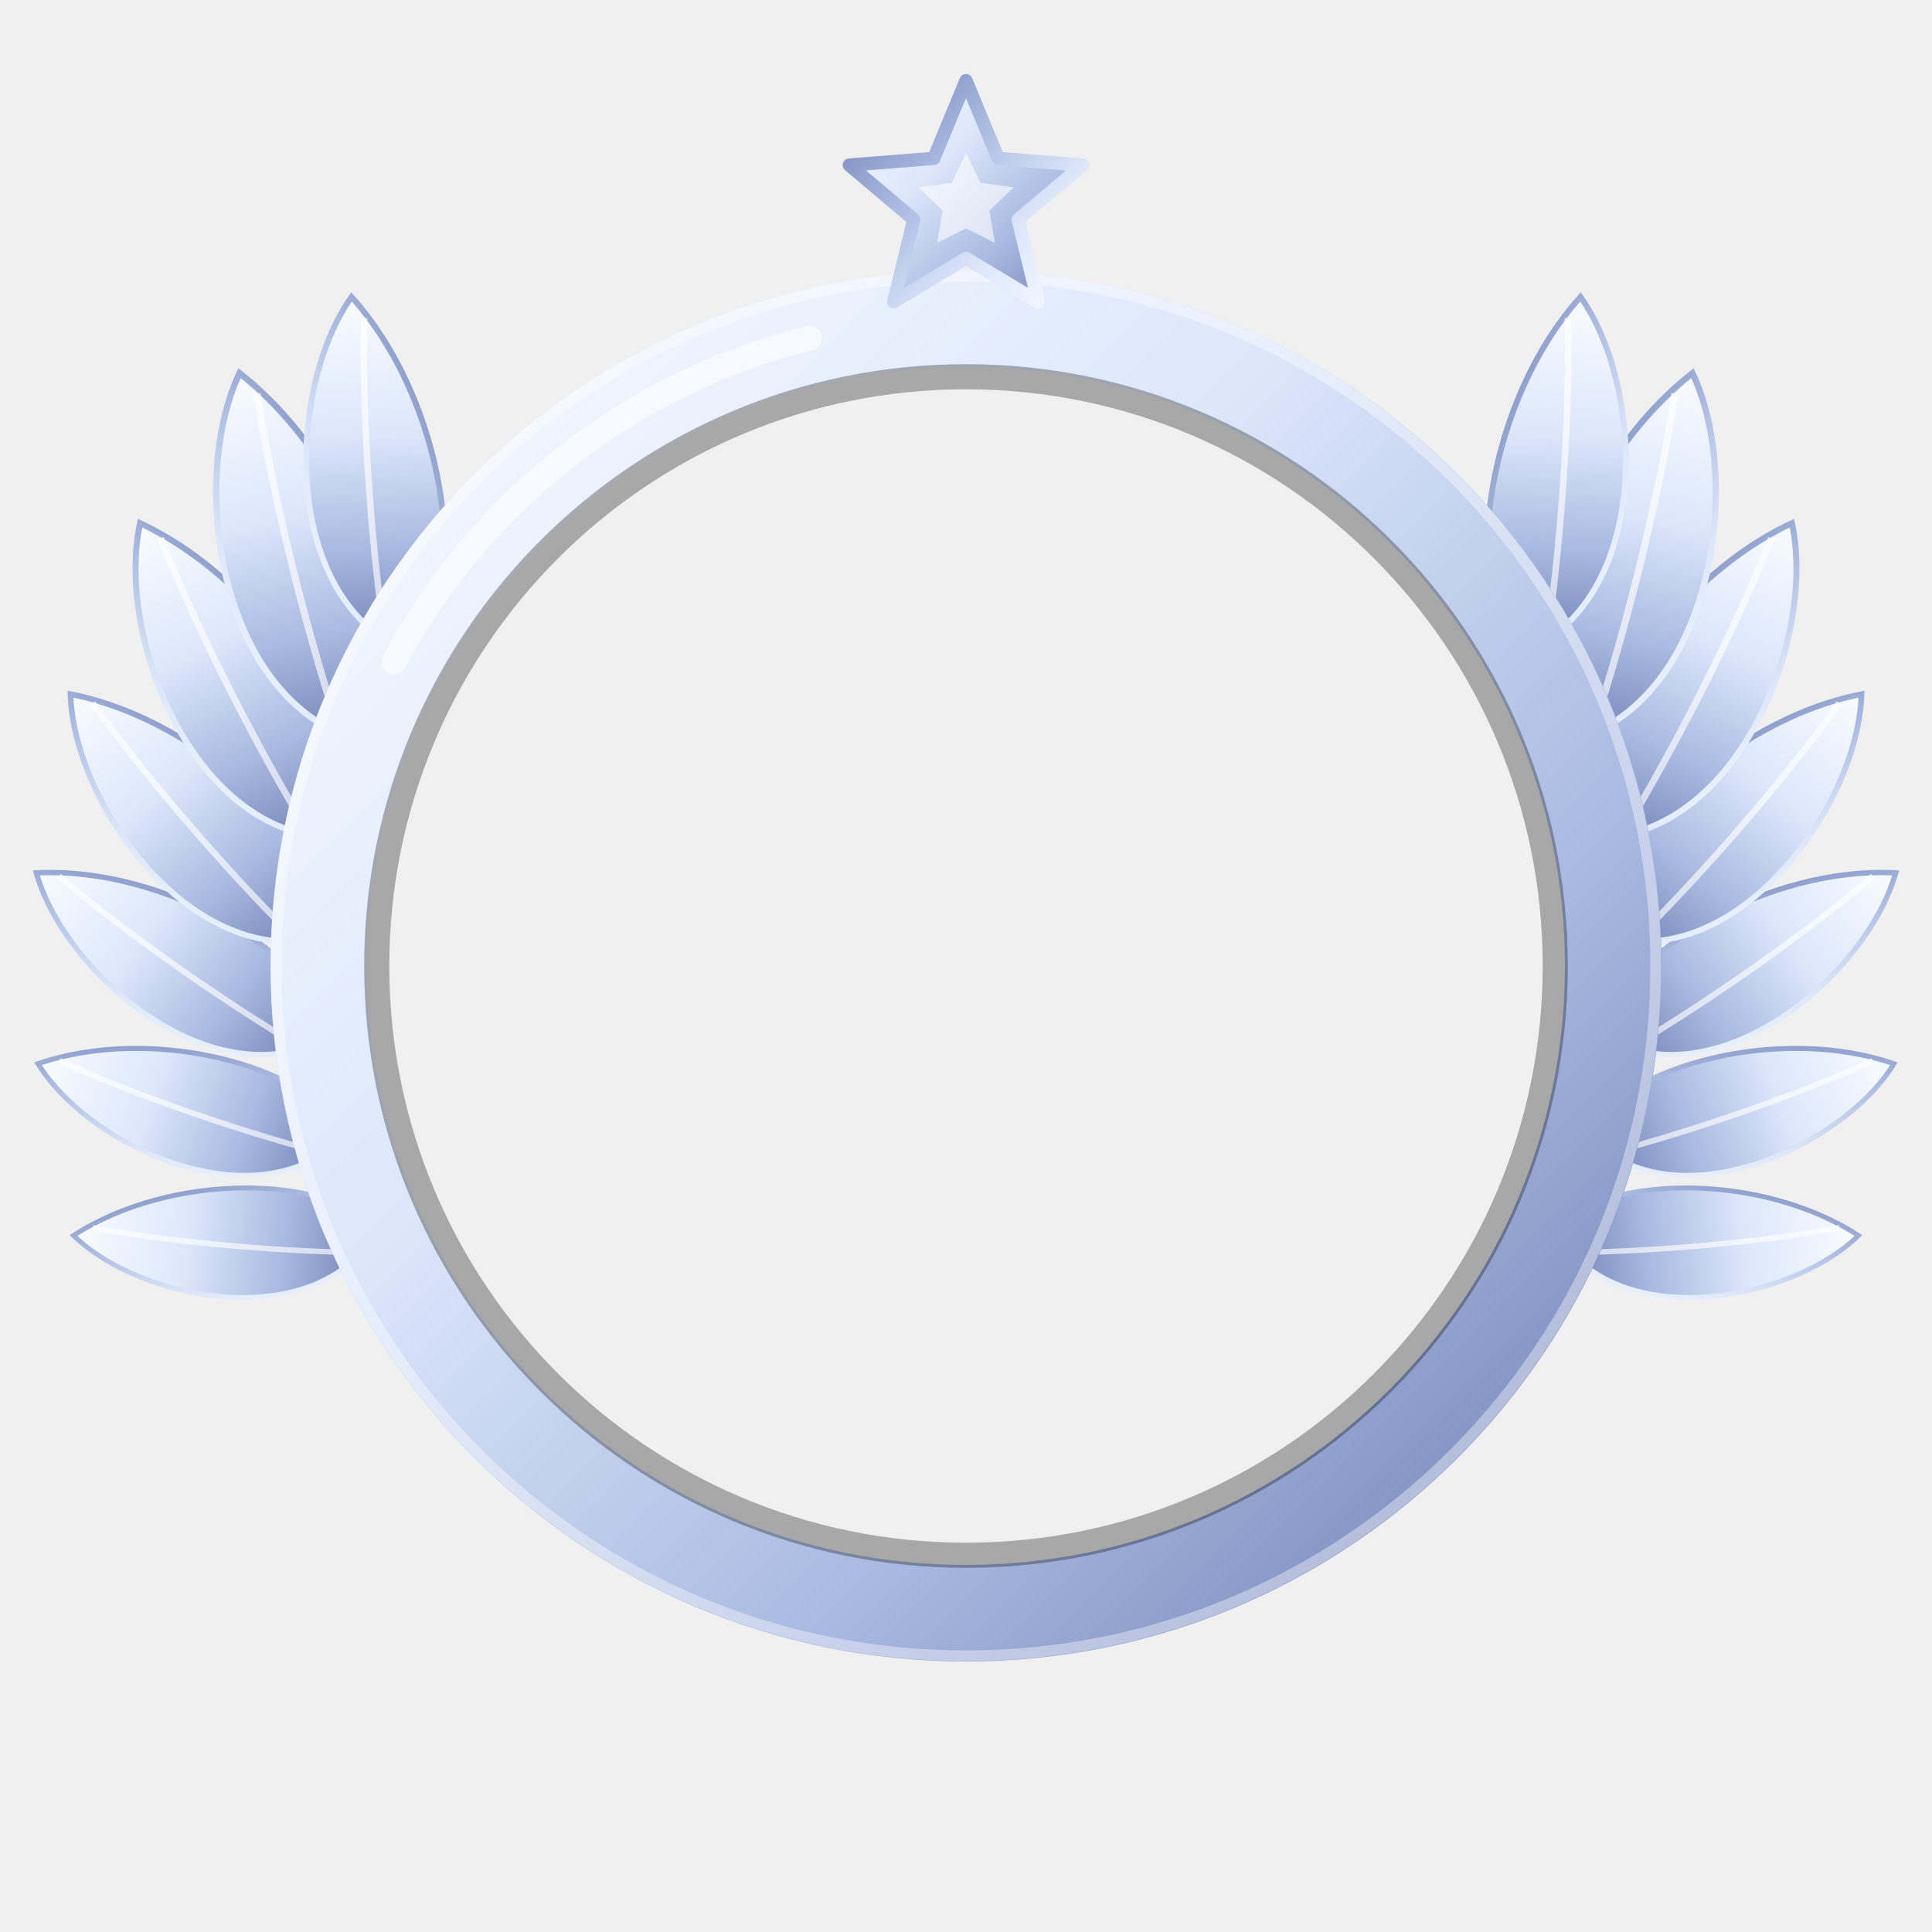
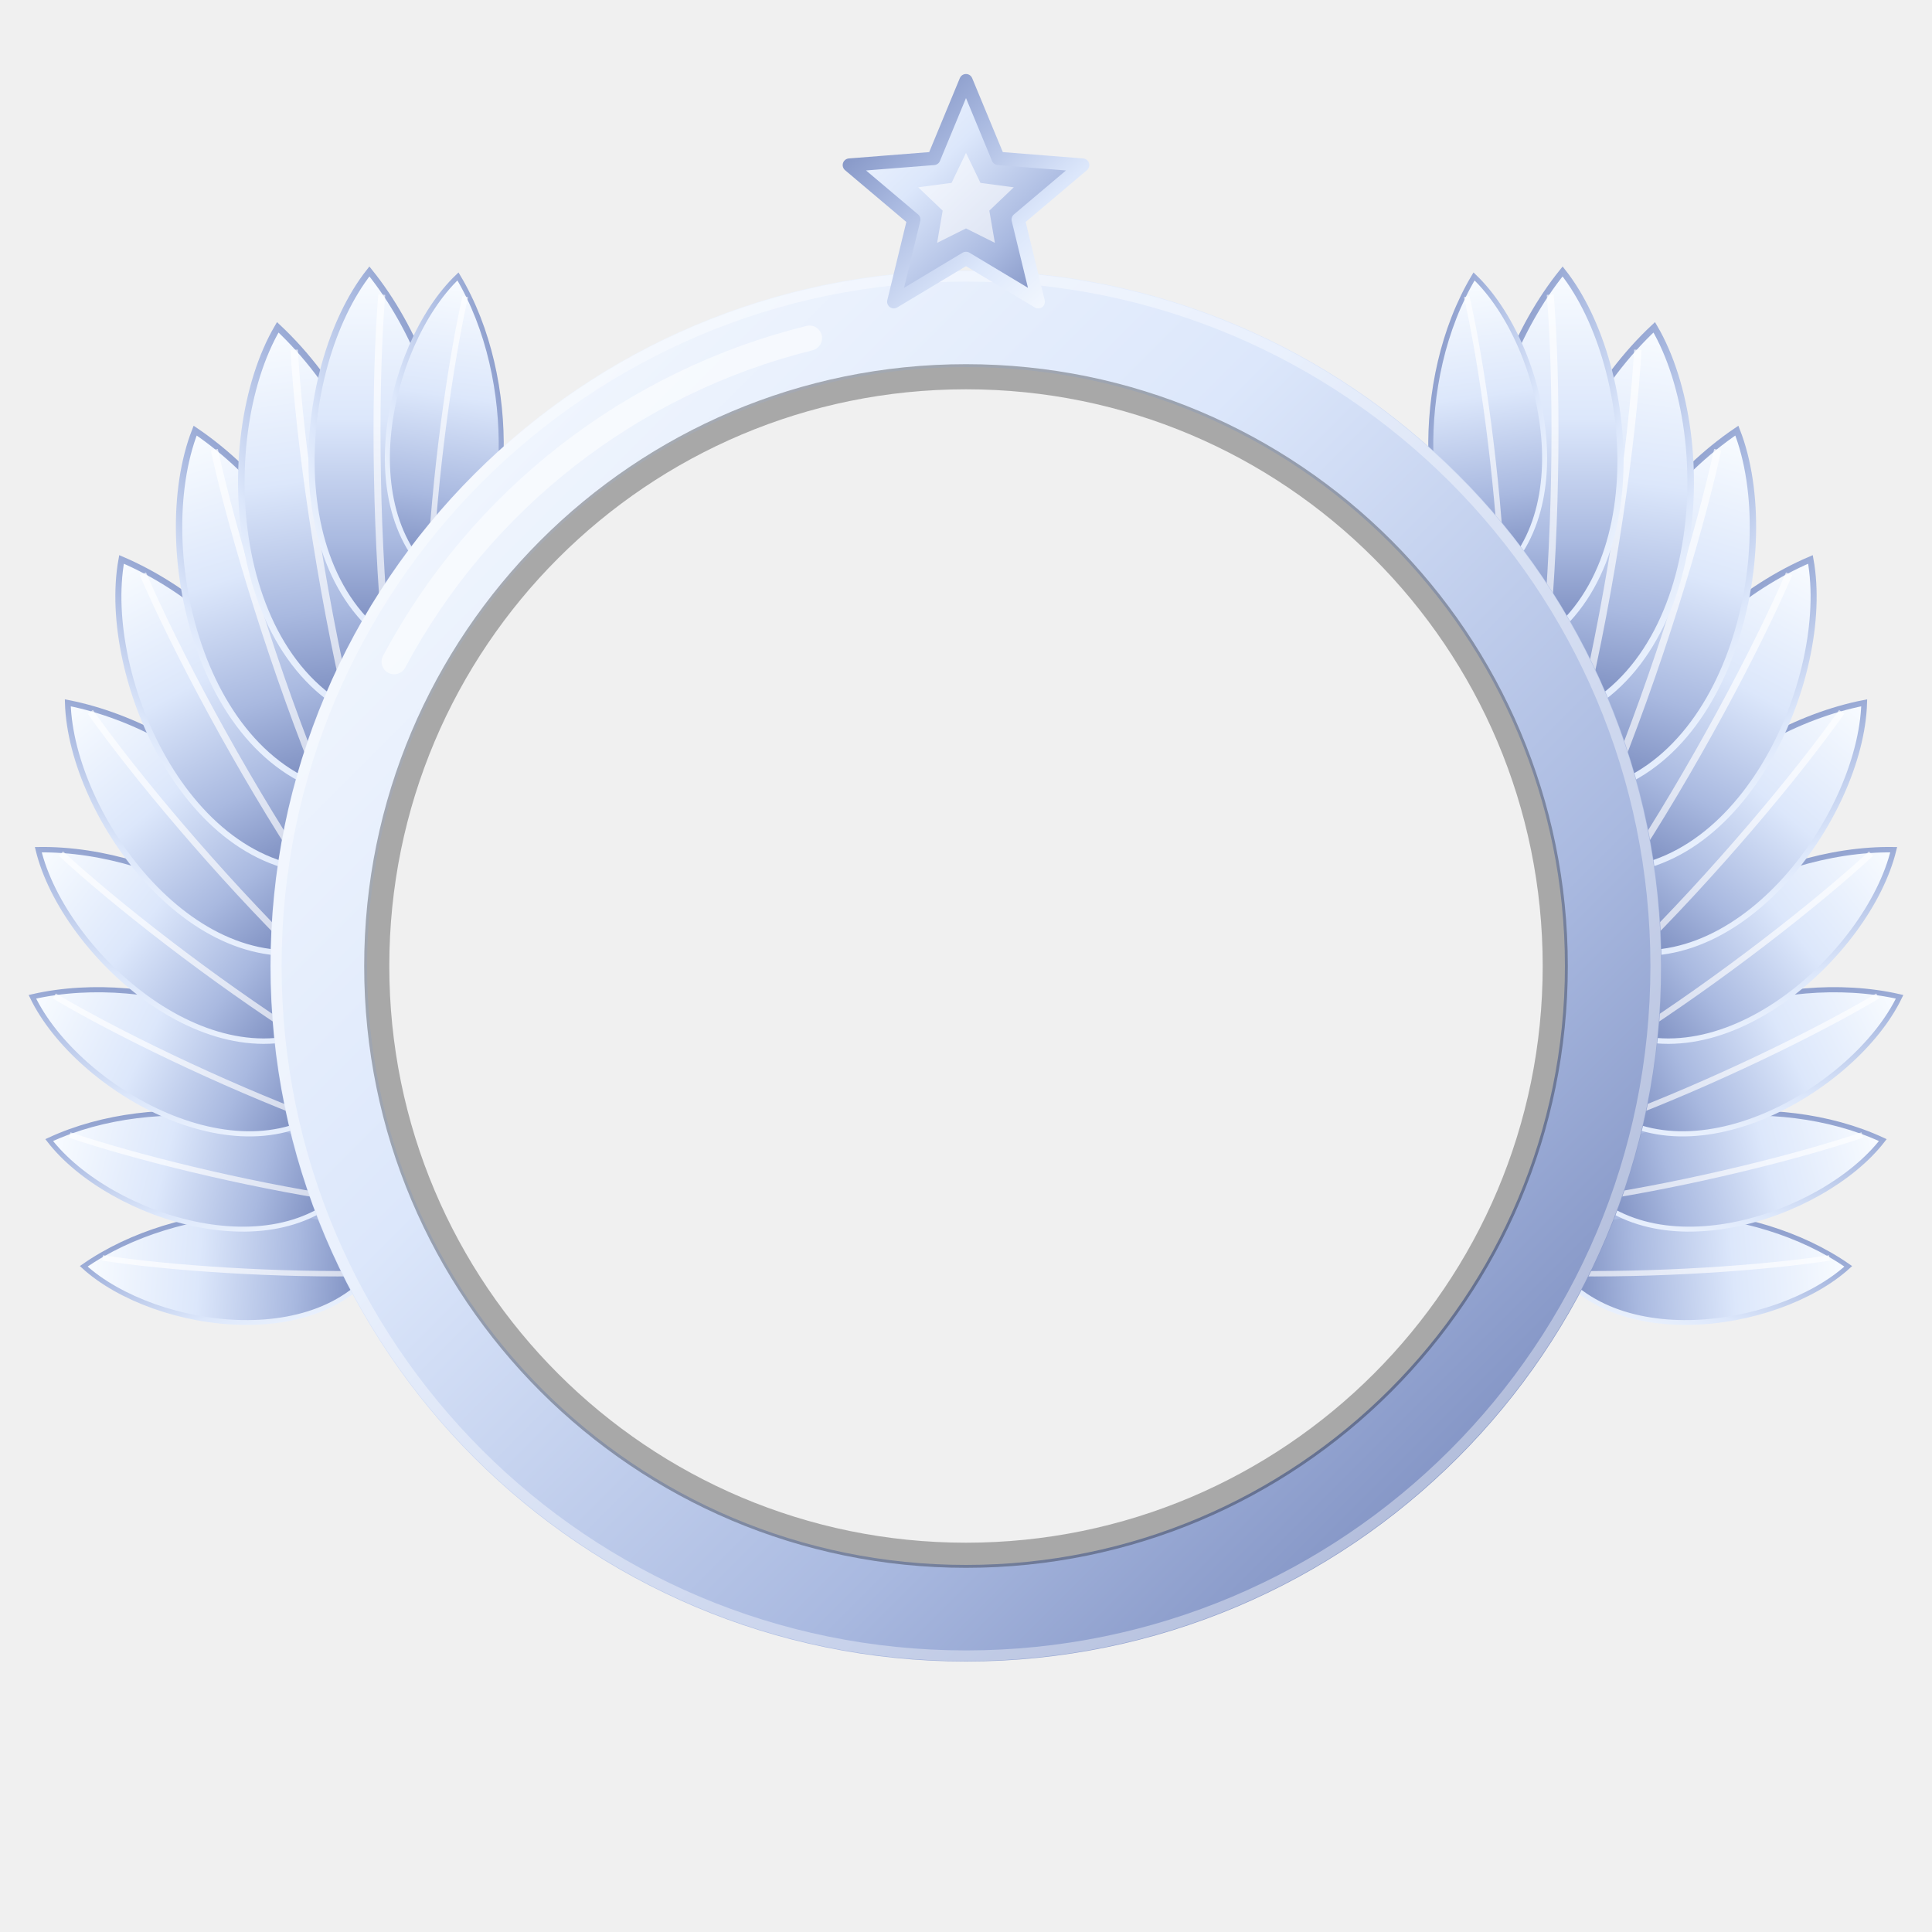
<svg xmlns="http://www.w3.org/2000/svg" viewBox="0 0 200 200">
  <defs>
    <linearGradient id="g" x1="0" y1="0" x2="1" y2="1">
      <stop offset="0" stop-color="#f9fcff" />
      <stop offset="0.38" stop-color="#dce7fb" />
      <stop offset="0.7" stop-color="#a9b9e0" />
      <stop offset="1" stop-color="#6d7fb5" />
    </linearGradient>
    <linearGradient id="gv" x1="0" y1="0" x2="0" y2="1">
      <stop offset="0" stop-color="#f9fcff" />
      <stop offset="0.38" stop-color="#dce7fb" />
      <stop offset="0.7" stop-color="#a9b9e0" />
      <stop offset="1" stop-color="#6d7fb5" />
    </linearGradient>
    <linearGradient id="gr" x1="0" y1="0" x2="1" y2="1">
      <stop offset="0" stop-color="#6d7fb5" />
      <stop offset="0.38" stop-color="#a9b9e0" />
      <stop offset="0.7" stop-color="#dce7fb" />
      <stop offset="1" stop-color="#f9fcff" />
    </linearGradient>
    <linearGradient id="gold" x1="0" y1="0" x2="1" y2="1">
      <stop offset="0" stop-color="#fff3b0" />
      <stop offset="0.38" stop-color="#ffd23f" />
      <stop offset="0.7" stop-color="#e0a100" />
      <stop offset="1" stop-color="#9a6a00" />
    </linearGradient>
    <linearGradient id="cream" x1="0" y1="0" x2="0" y2="1">
      <stop offset="0" stop-color="#ffffff" />
      <stop offset="0.38" stop-color="#fff6e0" />
      <stop offset="0.7" stop-color="#f0dfb8" />
      <stop offset="1" stop-color="#cdb27a" />
    </linearGradient>
    <g id="f1">
      <path d="M-3.2 0C10.4 -4.5 8.8 -22.5 1.6 -30C-7.2 -21 -8.8 -6 -3.2 0Z" fill="url(#gv)" stroke="url(#gr)" stroke-width=".8" />
      <path d="M0-1C1-12 1-22 .5-28" stroke="#fff" stroke-opacity=".6" stroke-width=".8" fill="none" />
    </g>
    <g id="f2">
      <path d="M-3.8 0C12.3 -6 10.5 -30 1.9 -40C-8.6 -28 -10.5 -8 -3.8 0Z" fill="url(#gv)" stroke="url(#gr)" stroke-width=".8" />
      <path d="M0-1C1-14 1-30 .5-37" stroke="#fff" stroke-opacity=".6" stroke-width=".8" fill="none" />
    </g>
    <g id="f3">
      <path d="M-4.4 0C14.3 -7.5 12.1 -37.5 2.2 -50C-9.9 -35 -12.1 -10 -4.4 0Z" fill="url(#gv)" stroke="url(#gr)" stroke-width=".8" />
      <path d="M0-2C1.5-18 1.5-36 .6-47" stroke="#fff" stroke-opacity=".65" stroke-width=".9" fill="none" />
    </g>
    <g id="s">
      <path d="M0 -11L2.9 -4L10.5 -3.4L4.7 1.5L6.5 8.9L0 5L-6.5 8.9L-4.7 1.5L-10.5 -3.4L-2.9 -4Z" fill="url(#g)" stroke="url(#gr)" stroke-width="1.2" stroke-linejoin="round" />
      <path d="M0 -4.5L1.3 -1.8L4.3 -1.4L2.1 0.7L2.6 3.6L0 2.3L-2.6 3.6L-2.1 0.7L-4.3 -1.4L-1.3 -1.8Z" fill="#fff" fill-opacity=".6" />
    </g>
  </defs>
-   <use href="#f3" transform="translate(161.1 129.8) rotate(84) scale(0.6262629)" />
-   <use href="#f3" transform="translate(38.9 129.8) rotate(276) scale(-1 1) scale(0.6262629)" />
-   <use href="#f3" transform="translate(165 119.9) rotate(70) scale(0.6506658)" />
-   <use href="#f3" transform="translate(35 119.9) rotate(290) scale(-1 1) scale(0.6506658)" />
-   <use href="#f3" transform="translate(167.3 109.5) rotate(54) scale(0.6931867)" />
-   <use href="#f3" transform="translate(32.7 109.5) rotate(306) scale(-1 1) scale(0.6931867)" />
-   <use href="#f3" transform="translate(168 98.8) rotate(40) scale(0.7303788)" />
-   <use href="#f3" transform="translate(32 98.8) rotate(320) scale(-1 1) scale(0.7303788)" />
-   <use href="#f3" transform="translate(167 88.2) rotate(26) scale(0.7740863)" />
-   <use href="#f3" transform="translate(33 88.2) rotate(334) scale(-1 1) scale(0.7740863)" />
-   <use href="#f3" transform="translate(164.3 77.9) rotate(13) scale(0.8142998)" />
-   <use href="#f3" transform="translate(35.7 77.9) rotate(347) scale(-1 1) scale(0.8142998)" />
-   <use href="#f3" transform="translate(160 68.1) rotate(3) scale(0.75)" />
-   <use href="#f3" transform="translate(40 68.1) rotate(357) scale(-1 1) scale(0.75)" />
+   <use href="#f3" transform="translate(160 131.9) rotate(86) scale(0.6262629)" />
+   <use href="#f3" transform="translate(40 131.9) rotate(274) scale(-1 1) scale(0.6262629)" />
+   <use href="#f3" transform="translate(163.5 124.4) rotate(76) scale(0.6403478)" />
+   <use href="#f3" transform="translate(36.5 124.4) rotate(284) scale(-1 1) scale(0.6403478)" />
+   <use href="#f3" transform="translate(166 116.5) rotate(64) scale(0.6676209)" />
+   <use href="#f3" transform="translate(34 116.5) rotate(296) scale(-1 1) scale(0.6676209)" />
+   <use href="#f3" transform="translate(167.5 108.3) rotate(52) scale(0.700141)" />
+   <use href="#f3" transform="translate(32.5 108.3) rotate(308) scale(-1 1) scale(0.700141)" />
+   <use href="#f3" transform="translate(168 100) rotate(40) scale(0.7385736)" />
+   <use href="#f3" transform="translate(32 100) rotate(320) scale(-1 1) scale(0.7385736)" />
+   <use href="#f3" transform="translate(167.5 91.7) rotate(28) scale(0.7836815)" />
+   <use href="#f3" transform="translate(32.5 91.7) rotate(332) scale(-1 1) scale(0.7836815)" />
+   <use href="#f3" transform="translate(166 83.5) rotate(17) scale(0.8251408)" />
+   <use href="#f3" transform="translate(34 83.5) rotate(343) scale(-1 1) scale(0.8251408)" />
+   <use href="#f3" transform="translate(163.5 75.6) rotate(8) scale(0.8478187)" />
+   <use href="#f3" transform="translate(36.5 75.6) rotate(352) scale(-1 1) scale(0.8478187)" />
+   <use href="#f3" transform="translate(160 68.1) rotate(0) scale(0.8)" />
+   <use href="#f3" transform="translate(40 68.1) rotate(360) scale(-1 1) scale(0.8)" />
+   <use href="#f3" transform="translate(155.7 61) rotate(-8) scale(0.65)" />
+   <use href="#f3" transform="translate(44.3 61) rotate(368) scale(-1 1) scale(0.65)" />
  <circle cx="100" cy="100" r="67" fill="none" stroke="url(#g)" stroke-width="10" />
  <circle cx="100" cy="100" r="61" fill="none" stroke="#000" stroke-opacity=".3" stroke-width="2.6" />
  <circle cx="100" cy="100" r="71.4" fill="none" stroke="#fff" stroke-opacity=".38" stroke-width="1.1" />
  <path d="M40.8 68.5A67 67 0 0 1 83.8 35" fill="none" stroke="#fff" stroke-opacity=".55" stroke-width="2.6" stroke-linecap="round" />
  <use href="#s" transform="translate(100 21) scale(1.15)" />
</svg>
